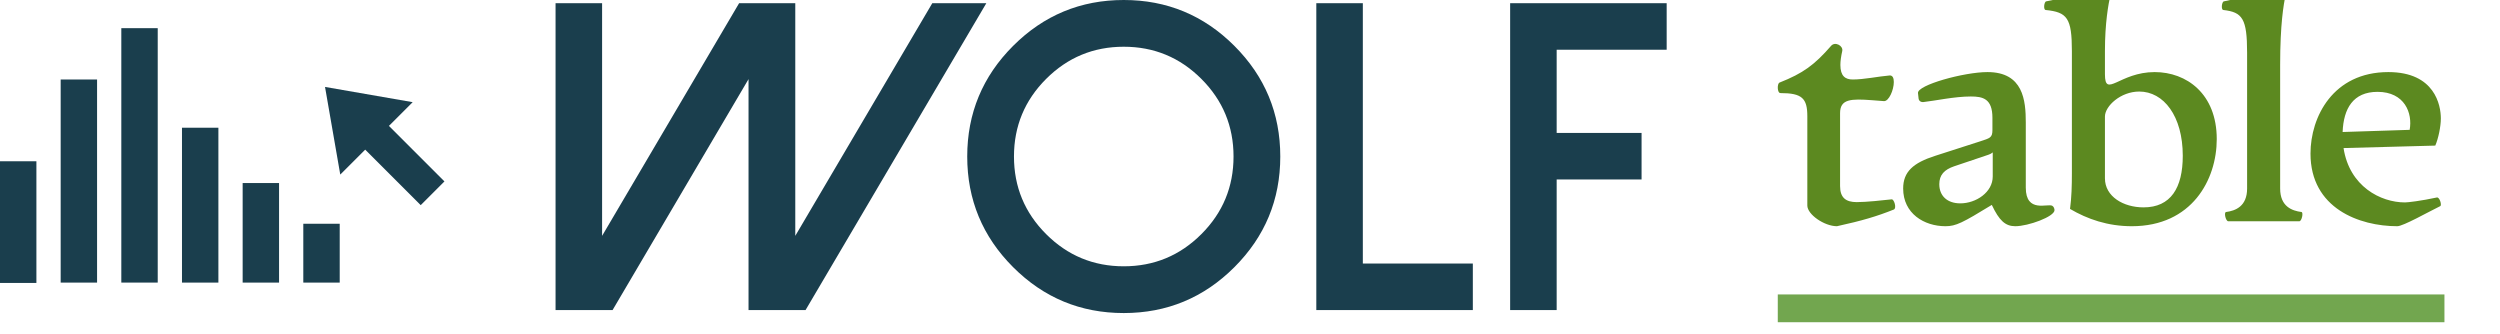
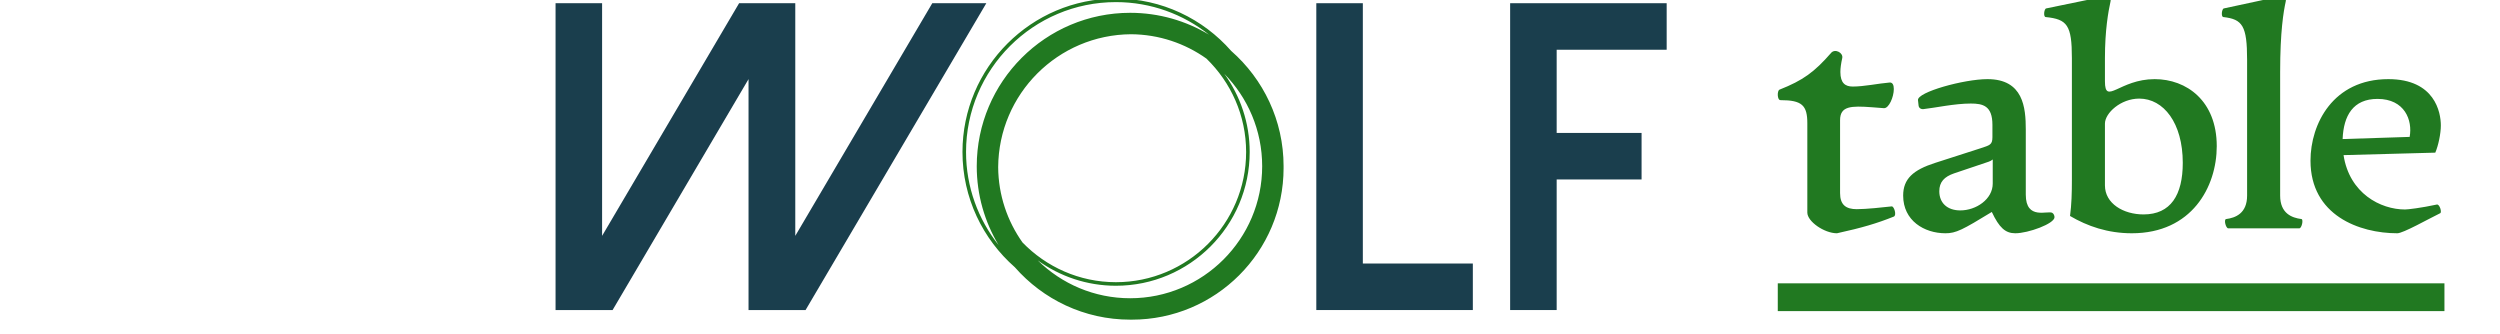
- <svg xmlns="http://www.w3.org/2000/svg" version="1.1" viewBox="0 0 450 60" height="60" width="450" style="width: 450px; height: 60px;">
-   <g transform="matrix(2.5,0,0,2.5,0,-12)" fill="#1a3e4d">
-     <g>
-       <rect x="17.471" y="17.979" width="2.621" height="7.168" />
-       <rect x="21.838" y="20.91" width="2.621" height="4.237" />
-       <rect x="13.103" y="13.996" width="2.621" height="11.151" />
-       <rect x="8.735" y="6.828" width="2.621" height="18.318" />
-       <rect x="4.368" y="10.524" width="2.621" height="14.623" />
-       <rect x="0" y="16.411" width="2.621" height="8.761" />
-       <polygon points="28.003,13.865 29.712,12.156 23.402,11.059 24.499,17.369 26.294,15.574 30.291,19.571 32,17.862" />
+ <svg xmlns="http://www.w3.org/2000/svg" version="1.1" viewBox="0 0 450 60" width="450" height="60">
+   <g transform="matrix(1.976061,0,0,1.976061,94.94405,-23.23452)" fill="#1a3e4d">
+     <path d="M2.559 12.051 l0 27.949 l5.195 0 l12.383 -21.035 l0 21.035 l5.195 0 l16.465 -27.949 l-4.922 0 l-12.48 21.191 l0 -21.191 l-5.117 0 l-12.48 21.191 l0 -21.191 l-4.238 0 z" />
+     <g transform="matrix(0.325,0,0,0.325,38,10)" fill="#217921">
+       <path d="M95,52c0-12.871-5.692-24.431-14.682-32.318C72.431,10.692,60.871,5,48,5C24.29,5,5,24.29,5,48  c0,12.868,5.69,24.426,14.677,32.313C27.564,89.306,39.126,95,52,95c0.084,0,0.166-0.006,0.25-0.006S52.416,95,52.5,95  C75.972,95,95,75.972,95,52.5c0-0.084-0.006-0.166-0.006-0.25S95,52.084,95,52z M21.828,73.371  c-4.245-5.978-6.77-13.259-6.822-21.121c0.135-20.511,16.732-37.109,37.244-37.244c7.862,0.052,15.144,2.577,21.121,6.822  C80.224,28.473,84.5,37.758,84.5,48c0,20.126-16.374,36.5-36.5,36.5C37.758,84.5,28.473,80.224,21.828,73.371z M6,48  C6,24.841,24.841,6,48,6c9.858,0,18.926,3.422,26.1,9.13C67.637,11.242,60.076,9,52,9C28.29,9,9,28.29,9,52  c0,8.074,2.241,15.633,6.127,22.095C9.421,66.923,6,57.856,6,48z M52,89c-10.08,0-19.227-4.055-25.905-10.615  C32.269,82.854,39.838,85.5,48,85.5c20.678,0,37.5-16.822,37.5-37.5c0-8.162-2.646-15.731-7.115-21.905  C84.945,32.773,89,41.92,89,52C89,72.402,72.402,89,52,89z" />
    </g>
-   </g>
-   <g transform="matrix(1.976061,0,0,1.976061,94.94405,-23.23452)" fill="#1a3e4d">
-     <path d="M2.559 12.051 l0 27.949 l5.195 0 l12.383 -21.035 l0 21.035 l5.195 0 l16.465 -27.949 l-4.922 0 l-12.48 21.191 l0 -21.191 l-5.117 0 l-12.48 21.191 l0 -21.191 l-4.238 0 z M47.246 18.945 c-1.953 1.953 -2.93 4.31 -2.93 7.07 s0.977 5.117 2.93 7.07 s4.31 2.93 7.07 2.93 s5.117 -0.977 7.07 -2.93 s2.93 -4.31 2.93 -7.07 s-0.977 -5.117 -2.93 -7.07 s-4.31 -2.93 -7.07 -2.93 s-5.117 0.977 -7.07 2.93 z M44.238 36.094 c-2.787 -2.787 -4.18 -6.146 -4.18 -10.078 s1.393 -7.292 4.18 -10.078 s6.146 -4.18 10.078 -4.18 s7.292 1.393 10.078 4.18 s4.18 6.146 4.18 10.078 s-1.393 7.292 -4.18 10.078 s-6.146 4.18 -10.078 4.18 s-7.292 -1.393 -10.078 -4.18 z M71.856 12.051 l0 27.949 l14.258 0 l0 -4.238 l-10.02 0 l0 -23.711 l-4.238 0 z M89.512 12.051 l0 27.949 l4.238 0 l0 -11.895 l7.734 0 l0 -4.238 l-7.734 0 l0 -7.578 l10.02 0 l0 -4.238 l-14.258 0 z" />
+     <path d="M71.856 12.051 l0 27.949 l14.258 0 l0 -4.238 l-10.02 0 l0 -23.711 l-4.238 0 z M89.512 12.051 l0 27.949 l4.238 0 l0 -11.895 l7.734 0 l0 -4.238 l-7.734 0 l0 -7.578 l10.02 0 l0 -4.238 l-14.258 0 z" />
  </g>
  <g transform="matrix(1,0,0,1,320,-20)">
-     <g transform="matrix(1,0,0,1,0,0)" fill="#72a64f">
+     <g transform="matrix(1,0,0,1,0,0)" fill="#217921">
      <rect y="0" height="1" width="1" opacity="0" />
-       <rect y="73" width="120" height="5" />
+       <rect y="71" width="120" height="5" />
    </g>
-     <g transform="matrix(1.389971,0,0,1.389971,-1.130346,4.230263)" fill="#5c8920">
+     <g transform="matrix(1.389971,0,0,1.389971,-1.130346,5.5)" fill="#217921">
      <path d="M8.48 40.64 c-1.64 0 -3.84 -1.52 -3.84 -2.68 l0 -11.56 c0 -2.32 -0.68 -3 -3.48 -3 c-0.44 0 -0.44 -1.24 -0.12 -1.36 c3.04 -1.2 4.52 -2.28 6.68 -4.76 c0.52 -0.6 1.6 0 1.44 0.68 c-0.16 0.72 -0.24 1.32 -0.24 1.8 c0 1.44 0.64 1.88 1.6 1.88 c1.48 0 3.32 -0.4 4.76 -0.52 c0.4 -0.04 0.56 0.32 0.56 0.84 c0 1.04 -0.64 2.52 -1.28 2.48 l-1.56 -0.12 c-2.72 -0.2 -4.12 -0.16 -4.12 1.68 l0 9.44 c0 1.52 0.76 2.08 2.16 2.08 c1.24 0 3.44 -0.24 4.52 -0.36 c0.32 -0.04 0.68 1.16 0.28 1.32 c-2.2 0.88 -4.08 1.44 -7.36 2.16 z M22.53 40.64 c-2.76 0 -5.48 -1.64 -5.48 -4.88 c0 -2.16 1.28 -3.32 4.16 -4.24 l5.84 -1.88 c1.2 -0.4 1.56 -0.44 1.56 -1.44 l0 -1.6 c0 -2.48 -1.24 -2.76 -2.8 -2.76 c-2.12 0 -4.64 0.56 -6.12 0.72 c-0.36 0.04 -0.6 -0.16 -0.64 -0.44 l-0.08 -0.72 c-0.12 -1.04 5.96 -2.72 9 -2.72 c4.64 0 4.96 3.68 4.96 6.52 l0 8.44 c0 3.36 2.88 2 3.44 2.36 c0.2 0.12 0.28 0.4 0.28 0.56 c0 0.84 -3.4 2.08 -5.08 2.08 c-1.28 0 -2.08 -0.72 -3.04 -2.76 c-3.8 2.32 -4.64 2.76 -6 2.76 z M24.45 37.68 c2.04 0 4.2 -1.44 4.2 -3.48 l0 -3.12 c-0.24 0.16 -0.2 0.2 -0.96 0.44 l-4.04 1.36 c-1.28 0.44 -1.92 1.12 -1.92 2.32 c0 1.52 1.04 2.48 2.72 2.48 z M49.62 20.68 c4.12 0 8.04 2.8 8.04 8.68 c0 5.28 -3.24 11.28 -11 11.28 c-3.12 0 -5.76 -0.92 -8 -2.24 c0.2 -1.48 0.24 -3.04 0.24 -4.6 l0 -15.84 c0 -4.28 -0.6 -5.04 -3.4 -5.32 c-0.32 -0.04 -0.2 -1.08 0.08 -1.12 l7.76 -1.6 c0.36 -0.08 0.68 0.2 0.56 0.72 c-0.28 1.28 -0.72 3.68 -0.72 7.32 l0 3 c0 3.16 1.88 -0.28 6.44 -0.28 z M48.18 38.2 c3.52 0 5.08 -2.52 5.08 -6.68 c0 -5.16 -2.48 -8.32 -5.64 -8.32 c-2.4 0 -4.44 1.88 -4.44 3.24 l0 8 c0 2.36 2.4 3.76 5 3.76 z M59.15 40 c-0.32 0 -0.6 -1.16 -0.28 -1.2 c1.2 -0.16 2.72 -0.72 2.72 -3.04 l0 -17.6 c0 -4.4 -0.6 -5.24 -3.08 -5.52 c-0.32 -0.04 -0.2 -1.08 0.08 -1.12 l7.44 -1.6 c0.36 -0.08 0.68 0.2 0.56 0.72 c-0.28 1.28 -0.72 3.84 -0.72 9.12 l0 16 c0 2.32 1.52 2.88 2.76 3.04 c0.28 0.04 0.04 1.2 -0.28 1.2 l-9.2 0 z M86.16 36.92 c0.36 -0.08 0.68 1 0.44 1.12 c-1.56 0.76 -4.8 2.6 -5.56 2.6 c-4.92 0 -11.24 -2.32 -11.24 -9.4 c0 -4.76 2.92 -10.56 10.08 -10.56 c6.04 0 6.8 4.32 6.8 6 c0 1.04 -0.32 2.6 -0.72 3.52 l-11.88 0.32 c0.76 4.96 4.8 7.04 7.96 7.04 c0.36 0 2.08 -0.2 4.12 -0.64 z M78.48 23.24 c-3.16 0 -4.4 2.16 -4.52 5.2 l8.68 -0.28 c0.4 -2.16 -0.64 -4.92 -4.16 -4.92 z" />
    </g>
  </g>
</svg>
